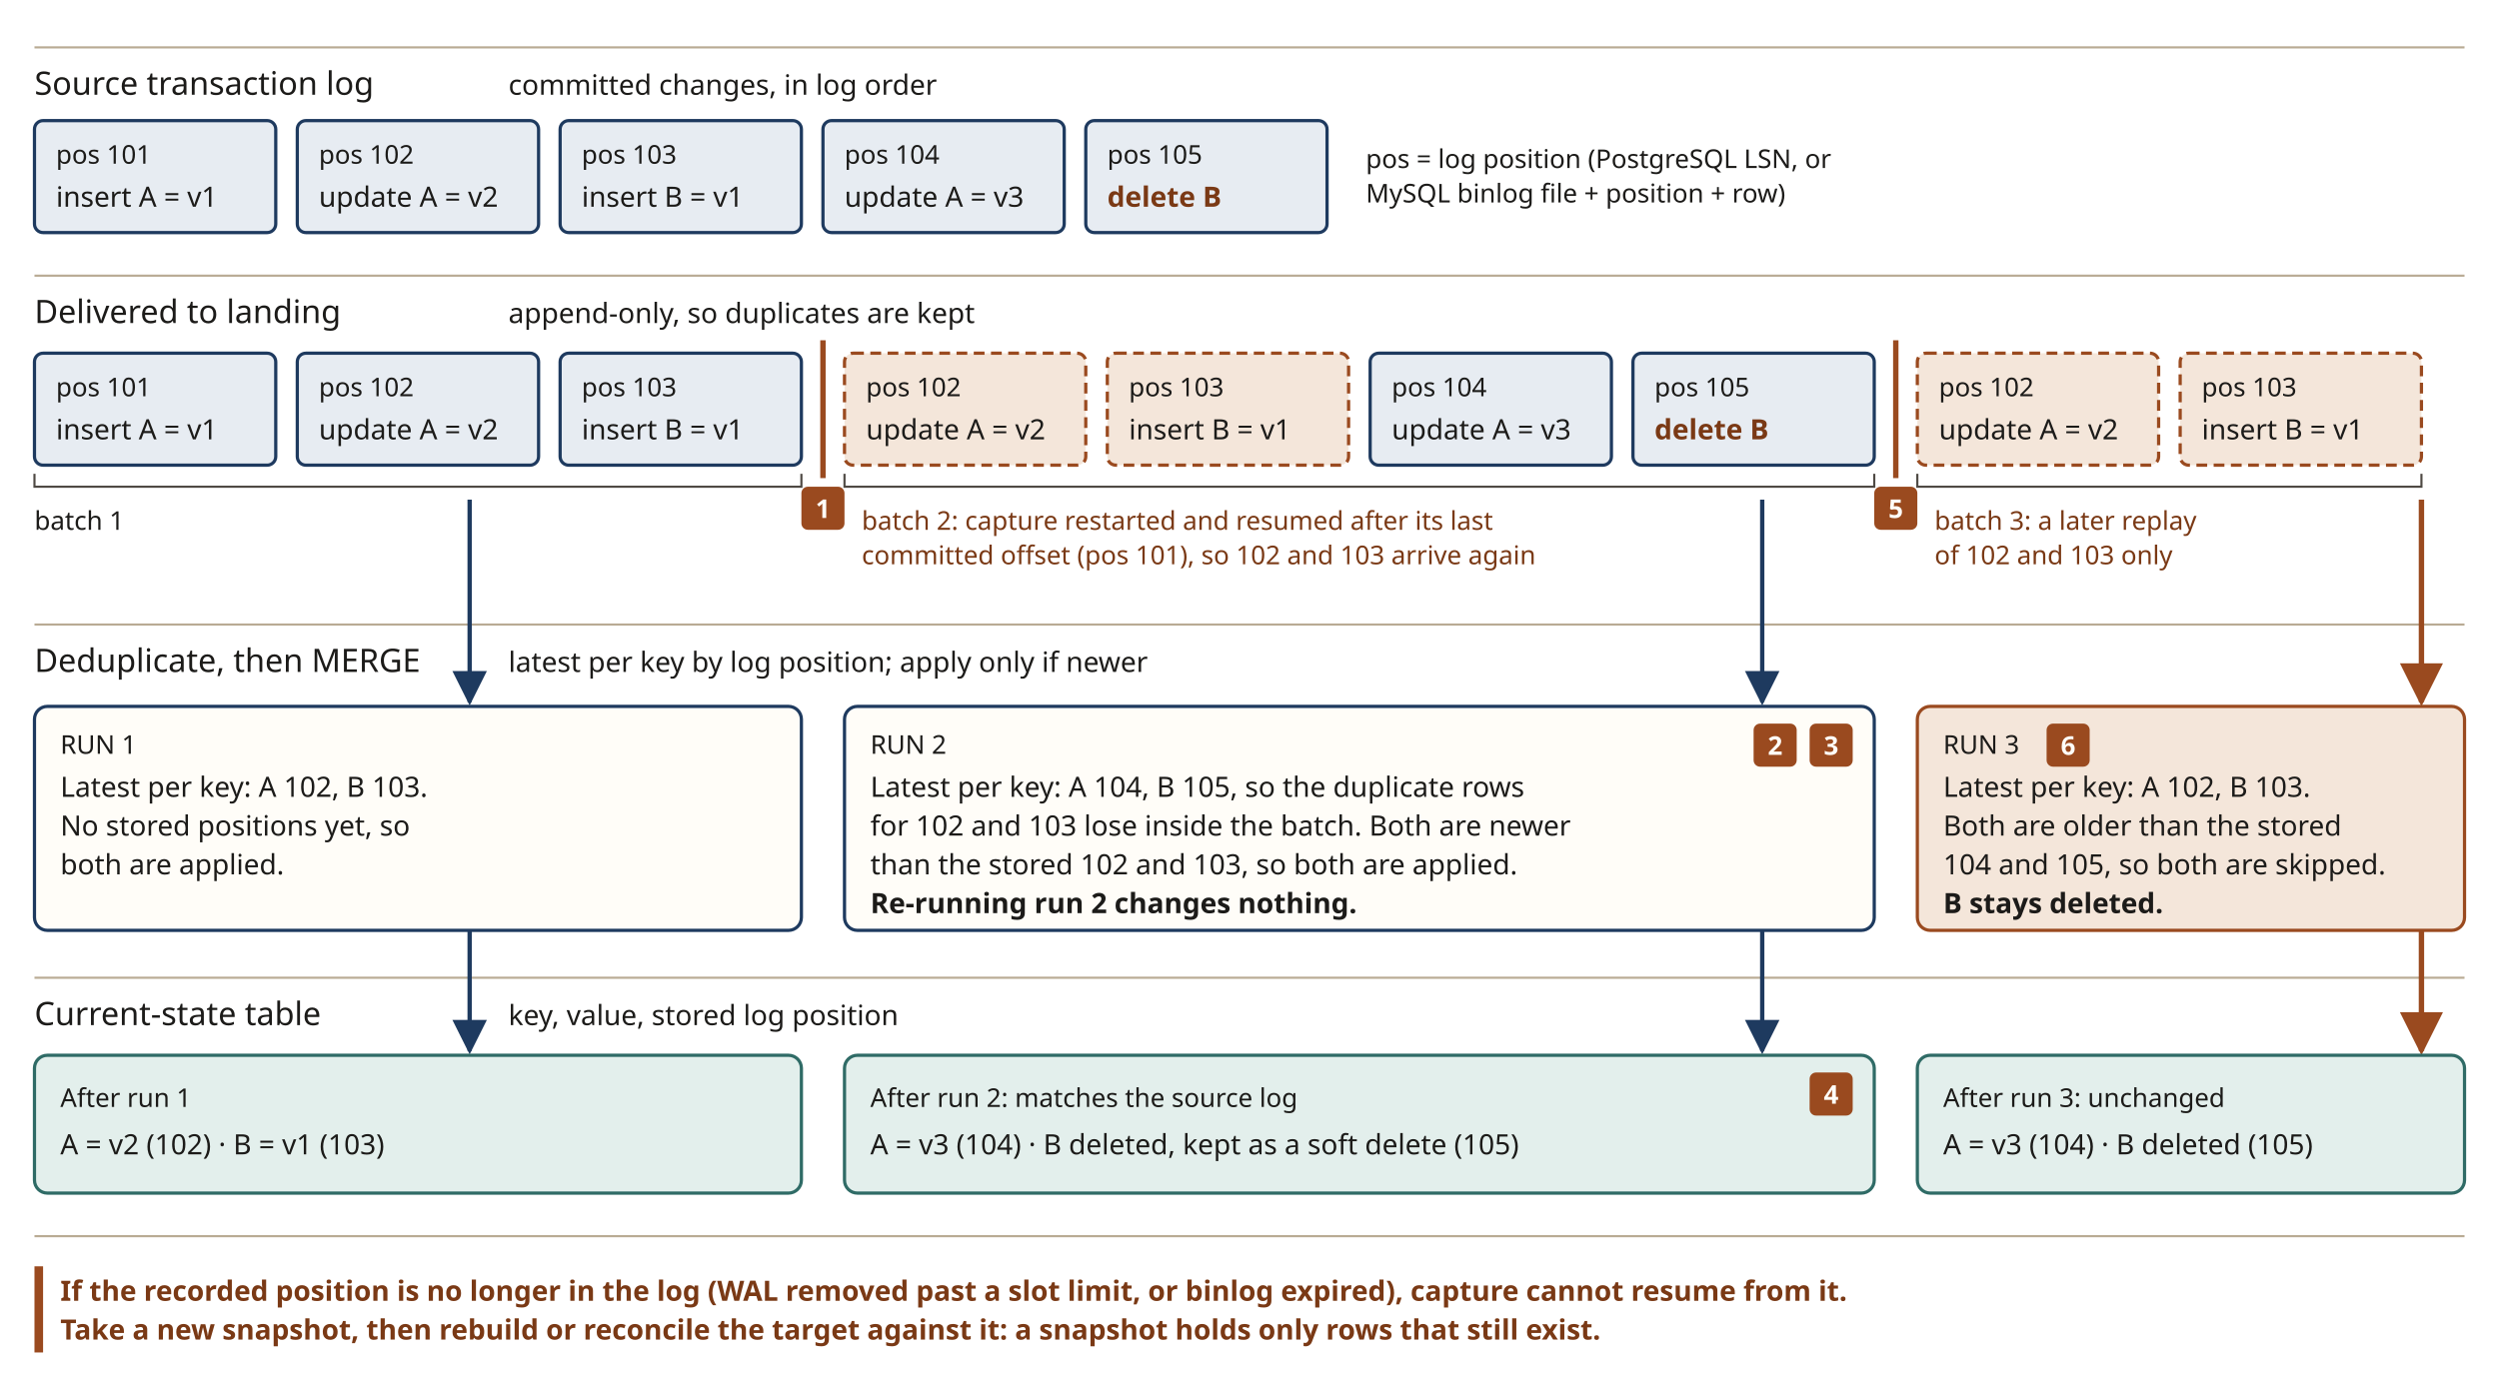
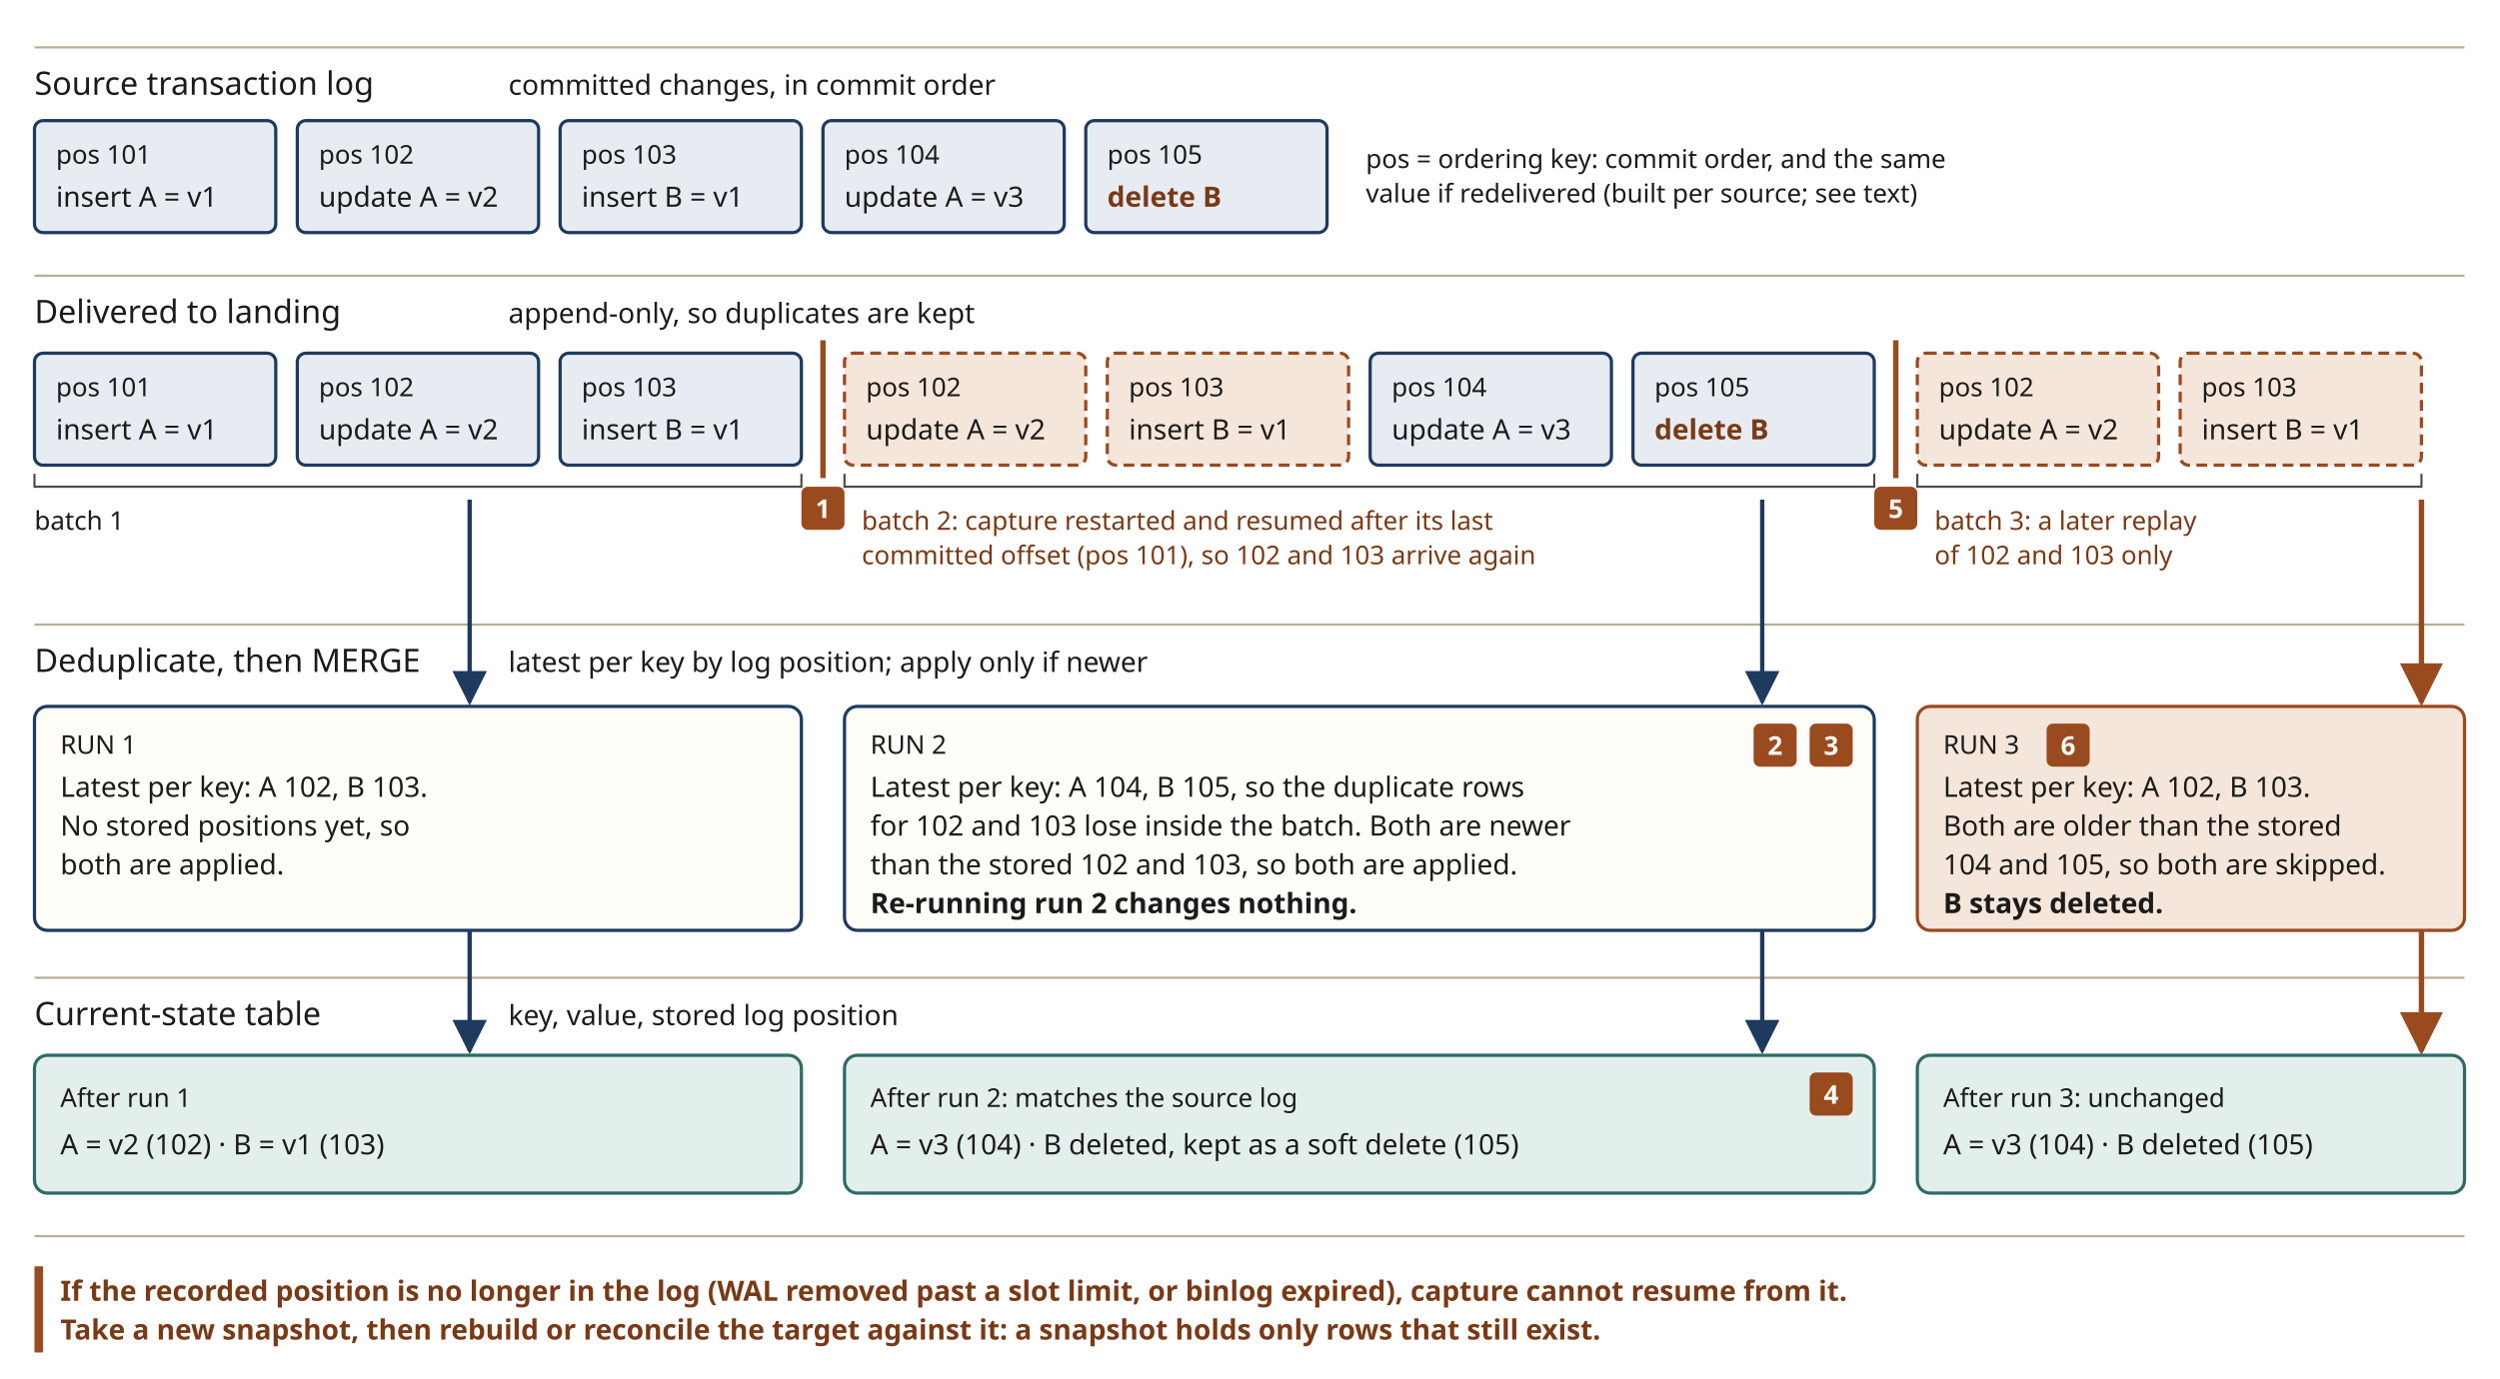
<svg xmlns="http://www.w3.org/2000/svg" viewBox="0 0 1160 640" width="1160" height="640" role="img" aria-labelledby="cdc-f2-title cdc-f2-desc" font-family="'Atkinson Hyperlegible Next Variable', system-ui, sans-serif" fill="#1c1b19">
  <defs>
    <marker id="cdc-f2-head-data" viewBox="0 0 10 10" refX="9" refY="5" markerWidth="8" markerHeight="8" orient="auto-start-reverse">
      <path d="M0 0 L10 5 L0 10 Z" fill="#1e3a5f" />
    </marker>
    <marker id="cdc-f2-head-hi" viewBox="0 0 10 10" refX="9" refY="5" markerWidth="8" markerHeight="8" orient="auto-start-reverse">
      <path d="M0 0 L10 5 L0 10 Z" fill="#9a4a1f" />
    </marker>
    <marker id="cdc-f2-head-ctl" viewBox="0 0 10 10" refX="9" refY="5" markerWidth="9" markerHeight="9" orient="auto-start-reverse">
      <path d="M1 1 L9 5 L1 9" fill="none" stroke="#4f4a44" stroke-width="1.5" />
    </marker>
    <marker id="cdc-f2-dot-meta" viewBox="0 0 10 10" refX="5" refY="5" markerWidth="6" markerHeight="6">
      <circle cx="5" cy="5" r="4" fill="#2f6b66" />
    </marker>
  </defs>
  <line x1="16" y1="22" x2="1144" y2="22" stroke="#b9ab94" stroke-width="1" />
  <text x="16" y="44" class="n" font-size="15">Source transaction log</text>
-   <text x="236" y="44" class="s" font-size="13">committed changes, in log order</text>
+   <text x="236" y="44" class="s" font-size="13">committed changes, in commit order</text>
  <rect x="16" y="56" width="112" height="52" rx="4" fill="#e7ecf2" stroke="#1e3a5f" stroke-width="1.5" />
  <text x="26" y="76" class="e" font-size="12">pos 101</text>
  <text x="26" y="96" class="s" font-size="13">insert A = v1</text>
  <rect x="138" y="56" width="112" height="52" rx="4" fill="#e7ecf2" stroke="#1e3a5f" stroke-width="1.5" />
  <text x="148" y="76" class="e" font-size="12">pos 102</text>
  <text x="148" y="96" class="s" font-size="13">update A = v2</text>
  <rect x="260" y="56" width="112" height="52" rx="4" fill="#e7ecf2" stroke="#1e3a5f" stroke-width="1.5" />
  <text x="270" y="76" class="e" font-size="12">pos 103</text>
  <text x="270" y="96" class="s" font-size="13">insert B = v1</text>
  <rect x="382" y="56" width="112" height="52" rx="4" fill="#e7ecf2" stroke="#1e3a5f" stroke-width="1.5" />
  <text x="392" y="76" class="e" font-size="12">pos 104</text>
  <text x="392" y="96" class="s" font-size="13">update A = v3</text>
  <rect x="504" y="56" width="112" height="52" rx="4" fill="#e7ecf2" stroke="#1e3a5f" stroke-width="1.5" />
  <text x="514" y="76" class="e" font-size="12">pos 105</text>
  <text x="514" y="96" class="s" font-size="13" fill="#7a3915" font-weight="700">delete B</text>
-   <text x="634" y="78" class="s" font-size="12">pos = log position (PostgreSQL LSN, or</text>
-   <text x="634" y="94" class="s" font-size="12">MySQL binlog file + position + row)</text>
+   <text x="634" y="78" class="s" font-size="12">pos = ordering key: commit order, and the same</text>
+   <text x="634" y="94" class="s" font-size="12">value if redelivered (built per source; see text)</text>
  <line x1="16" y1="128" x2="1144" y2="128" stroke="#b9ab94" stroke-width="1" />
  <text x="16" y="150" class="n" font-size="15">Delivered to landing</text>
  <text x="236" y="150" class="s" font-size="13">append-only, so duplicates are kept</text>
  <rect x="16" y="164" width="112" height="52" rx="4" fill="#e7ecf2" stroke="#1e3a5f" stroke-width="1.5" />
  <text x="26" y="184" class="e" font-size="12">pos 101</text>
  <text x="26" y="204" class="s" font-size="13">insert A = v1</text>
  <rect x="138" y="164" width="112" height="52" rx="4" fill="#e7ecf2" stroke="#1e3a5f" stroke-width="1.5" />
  <text x="148" y="184" class="e" font-size="12">pos 102</text>
  <text x="148" y="204" class="s" font-size="13">update A = v2</text>
  <rect x="260" y="164" width="112" height="52" rx="4" fill="#e7ecf2" stroke="#1e3a5f" stroke-width="1.5" />
  <text x="270" y="184" class="e" font-size="12">pos 103</text>
  <text x="270" y="204" class="s" font-size="13">insert B = v1</text>
  <line x1="382" y1="158" x2="382" y2="222" stroke="#9a4a1f" stroke-width="2.5" />
  <rect x="372" y="226" width="20" height="20" rx="3" fill="#9a4a1f" />
  <text x="382" y="240.5" class="tnum" font-size="12" text-anchor="middle" fill="#fffdf8" font-weight="700">1</text>
  <rect x="392" y="164" width="112" height="52" rx="4" fill="#f4e6da" stroke="#9a4a1f" stroke-width="1.5" stroke-dasharray="5 3" />
  <text x="402" y="184" class="e" font-size="12">pos 102</text>
  <text x="402" y="204" class="s" font-size="13">update A = v2</text>
  <rect x="514" y="164" width="112" height="52" rx="4" fill="#f4e6da" stroke="#9a4a1f" stroke-width="1.5" stroke-dasharray="5 3" />
  <text x="524" y="184" class="e" font-size="12">pos 103</text>
  <text x="524" y="204" class="s" font-size="13">insert B = v1</text>
  <rect x="636" y="164" width="112" height="52" rx="4" fill="#e7ecf2" stroke="#1e3a5f" stroke-width="1.5" />
  <text x="646" y="184" class="e" font-size="12">pos 104</text>
  <text x="646" y="204" class="s" font-size="13">update A = v3</text>
  <rect x="758" y="164" width="112" height="52" rx="4" fill="#e7ecf2" stroke="#1e3a5f" stroke-width="1.5" />
  <text x="768" y="184" class="e" font-size="12">pos 105</text>
  <text x="768" y="204" class="s" font-size="13" fill="#7a3915" font-weight="700">delete B</text>
  <line x1="880" y1="158" x2="880" y2="222" stroke="#9a4a1f" stroke-width="2.5" />
  <rect x="870" y="226" width="20" height="20" rx="3" fill="#9a4a1f" />
  <text x="880" y="240.5" class="tnum" font-size="12" text-anchor="middle" fill="#fffdf8" font-weight="700">5</text>
  <rect x="890" y="164" width="112" height="52" rx="4" fill="#f4e6da" stroke="#9a4a1f" stroke-width="1.5" stroke-dasharray="5 3" />
  <text x="900" y="184" class="e" font-size="12">pos 102</text>
  <text x="900" y="204" class="s" font-size="13">update A = v2</text>
  <rect x="1012" y="164" width="112" height="52" rx="4" fill="#f4e6da" stroke="#9a4a1f" stroke-width="1.5" stroke-dasharray="5 3" />
  <text x="1022" y="184" class="e" font-size="12">pos 103</text>
  <text x="1022" y="204" class="s" font-size="13">insert B = v1</text>
  <path d="M16 220 V226 H372 V220" fill="none" stroke="#4f4a44" stroke-width="1" />
  <path d="M392 220 V226 H870 V220" fill="none" stroke="#4f4a44" stroke-width="1" />
  <path d="M890 220 V226 H1124 V220" fill="none" stroke="#4f4a44" stroke-width="1" />
  <text x="16" y="246" class="e" font-size="12">batch 1</text>
  <text x="400" y="246" class="e" font-size="12" fill="#7a3915">batch 2: capture restarted and resumed after its last</text>
  <text x="400" y="262" class="e" font-size="12" fill="#7a3915">committed offset (pos 101), so 102 and 103 arrive again</text>
  <text x="898" y="246" class="e" font-size="12" fill="#7a3915">batch 3: a later replay</text>
  <text x="898" y="262" class="e" font-size="12" fill="#7a3915">of 102 and 103 only</text>
  <line x1="16" y1="290" x2="1144" y2="290" stroke="#b9ab94" stroke-width="1" />
  <text x="16" y="312" class="n" font-size="15">Deduplicate, then MERGE</text>
  <text x="236" y="312" class="s" font-size="13">latest per key by log position; apply only if newer</text>
  <path d="M218 232 L218 326" fill="none" stroke="#1e3a5f" stroke-width="2" marker-end="url(#cdc-f2-head-data)" />
  <rect x="16" y="328" width="356" height="104" rx="6" fill="#fffdf8" stroke="#1e3a5f" stroke-width="1.5" />
  <text x="28" y="350" class="k" font-size="12">RUN 1</text>
  <text x="28" y="370" class="s" font-size="13">Latest per key: A 102, B 103.</text>
  <text x="28" y="388" class="s" font-size="13">No stored positions yet, so</text>
  <text x="28" y="406" class="s" font-size="13">both are applied.</text>
  <path d="M818 232 L818 326" fill="none" stroke="#1e3a5f" stroke-width="2" marker-end="url(#cdc-f2-head-data)" />
  <rect x="392" y="328" width="478" height="104" rx="6" fill="#fffdf8" stroke="#1e3a5f" stroke-width="1.5" />
  <text x="404" y="350" class="k" font-size="12">RUN 2</text>
  <rect x="814" y="336" width="20" height="20" rx="3" fill="#9a4a1f" />
  <text x="824" y="350.5" class="tnum" font-size="12" text-anchor="middle" fill="#fffdf8" font-weight="700">2</text>
  <rect x="840" y="336" width="20" height="20" rx="3" fill="#9a4a1f" />
  <text x="850" y="350.5" class="tnum" font-size="12" text-anchor="middle" fill="#fffdf8" font-weight="700">3</text>
  <text x="404" y="370" class="s" font-size="13">Latest per key: A 104, B 105, so the duplicate rows</text>
  <text x="404" y="388" class="s" font-size="13">for 102 and 103 lose inside the batch. Both are newer</text>
  <text x="404" y="406" class="s" font-size="13">than the stored 102 and 103, so both are applied.</text>
  <text x="404" y="424" class="s" font-size="13" font-weight="700">Re-running run 2 changes nothing.</text>
  <path d="M1124 232 L1124 326" fill="none" stroke="#9a4a1f" stroke-width="2.5" marker-end="url(#cdc-f2-head-hi)" />
  <rect x="890" y="328" width="254" height="104" rx="6" fill="#f4e6da" stroke="#9a4a1f" stroke-width="1.5" />
  <text x="902" y="350" class="k" font-size="12">RUN 3</text>
  <rect x="950" y="336" width="20" height="20" rx="3" fill="#9a4a1f" />
  <text x="960" y="350.5" class="tnum" font-size="12" text-anchor="middle" fill="#fffdf8" font-weight="700">6</text>
  <text x="902" y="370" class="s" font-size="13">Latest per key: A 102, B 103.</text>
  <text x="902" y="388" class="s" font-size="13">Both are older than the stored</text>
  <text x="902" y="406" class="s" font-size="13">104 and 105, so both are skipped.</text>
  <text x="902" y="424" class="s" font-size="13" font-weight="700">B stays deleted.</text>
  <line x1="16" y1="454" x2="1144" y2="454" stroke="#b9ab94" stroke-width="1" />
  <text x="16" y="476" class="n" font-size="15">Current-state table</text>
  <text x="236" y="476" class="s" font-size="13">key, value, stored log position</text>
  <path d="M218 432 L218 488" fill="none" stroke="#1e3a5f" stroke-width="2" marker-end="url(#cdc-f2-head-data)" />
  <rect x="16" y="490" width="356" height="64" rx="6" fill="#e3efec" stroke="#2f6b66" stroke-width="1.5" />
  <text x="28" y="514" class="k" font-size="12">After run 1</text>
  <text x="28" y="536" class="s" font-size="13">A = v2 (102) · B = v1 (103)</text>
  <path d="M818 432 L818 488" fill="none" stroke="#1e3a5f" stroke-width="2" marker-end="url(#cdc-f2-head-data)" />
  <rect x="392" y="490" width="478" height="64" rx="6" fill="#e3efec" stroke="#2f6b66" stroke-width="1.5" />
  <text x="404" y="514" class="k" font-size="12">After run 2: matches the source log</text>
  <rect x="840" y="498" width="20" height="20" rx="3" fill="#9a4a1f" />
  <text x="850" y="512.5" class="tnum" font-size="12" text-anchor="middle" fill="#fffdf8" font-weight="700">4</text>
  <text x="404" y="536" class="s" font-size="13">A = v3 (104) · B deleted, kept as a soft delete (105)</text>
  <path d="M1124 432 L1124 488" fill="none" stroke="#9a4a1f" stroke-width="2.5" marker-end="url(#cdc-f2-head-hi)" />
  <rect x="890" y="490" width="254" height="64" rx="6" fill="#e3efec" stroke="#2f6b66" stroke-width="1.5" />
  <text x="902" y="514" class="k" font-size="12">After run 3: unchanged</text>
  <text x="902" y="536" class="s" font-size="13">A = v3 (104) · B deleted (105)</text>
  <line x1="16" y1="574" x2="1144" y2="574" stroke="#b9ab94" stroke-width="1" />
  <rect x="16" y="588" width="4" height="40" fill="#9a4a1f" />
  <text x="28" y="604" class="s" font-size="13" fill="#7a3915" font-weight="700">If the recorded position is no longer in the log (WAL removed past a slot limit, or binlog expired), capture cannot resume from it.</text>
  <text x="28" y="622" class="s" font-size="13" fill="#7a3915" font-weight="700">Take a new snapshot, then rebuild or reconcile the target against it: a snapshot holds only rows that still exist.</text>
</svg>
